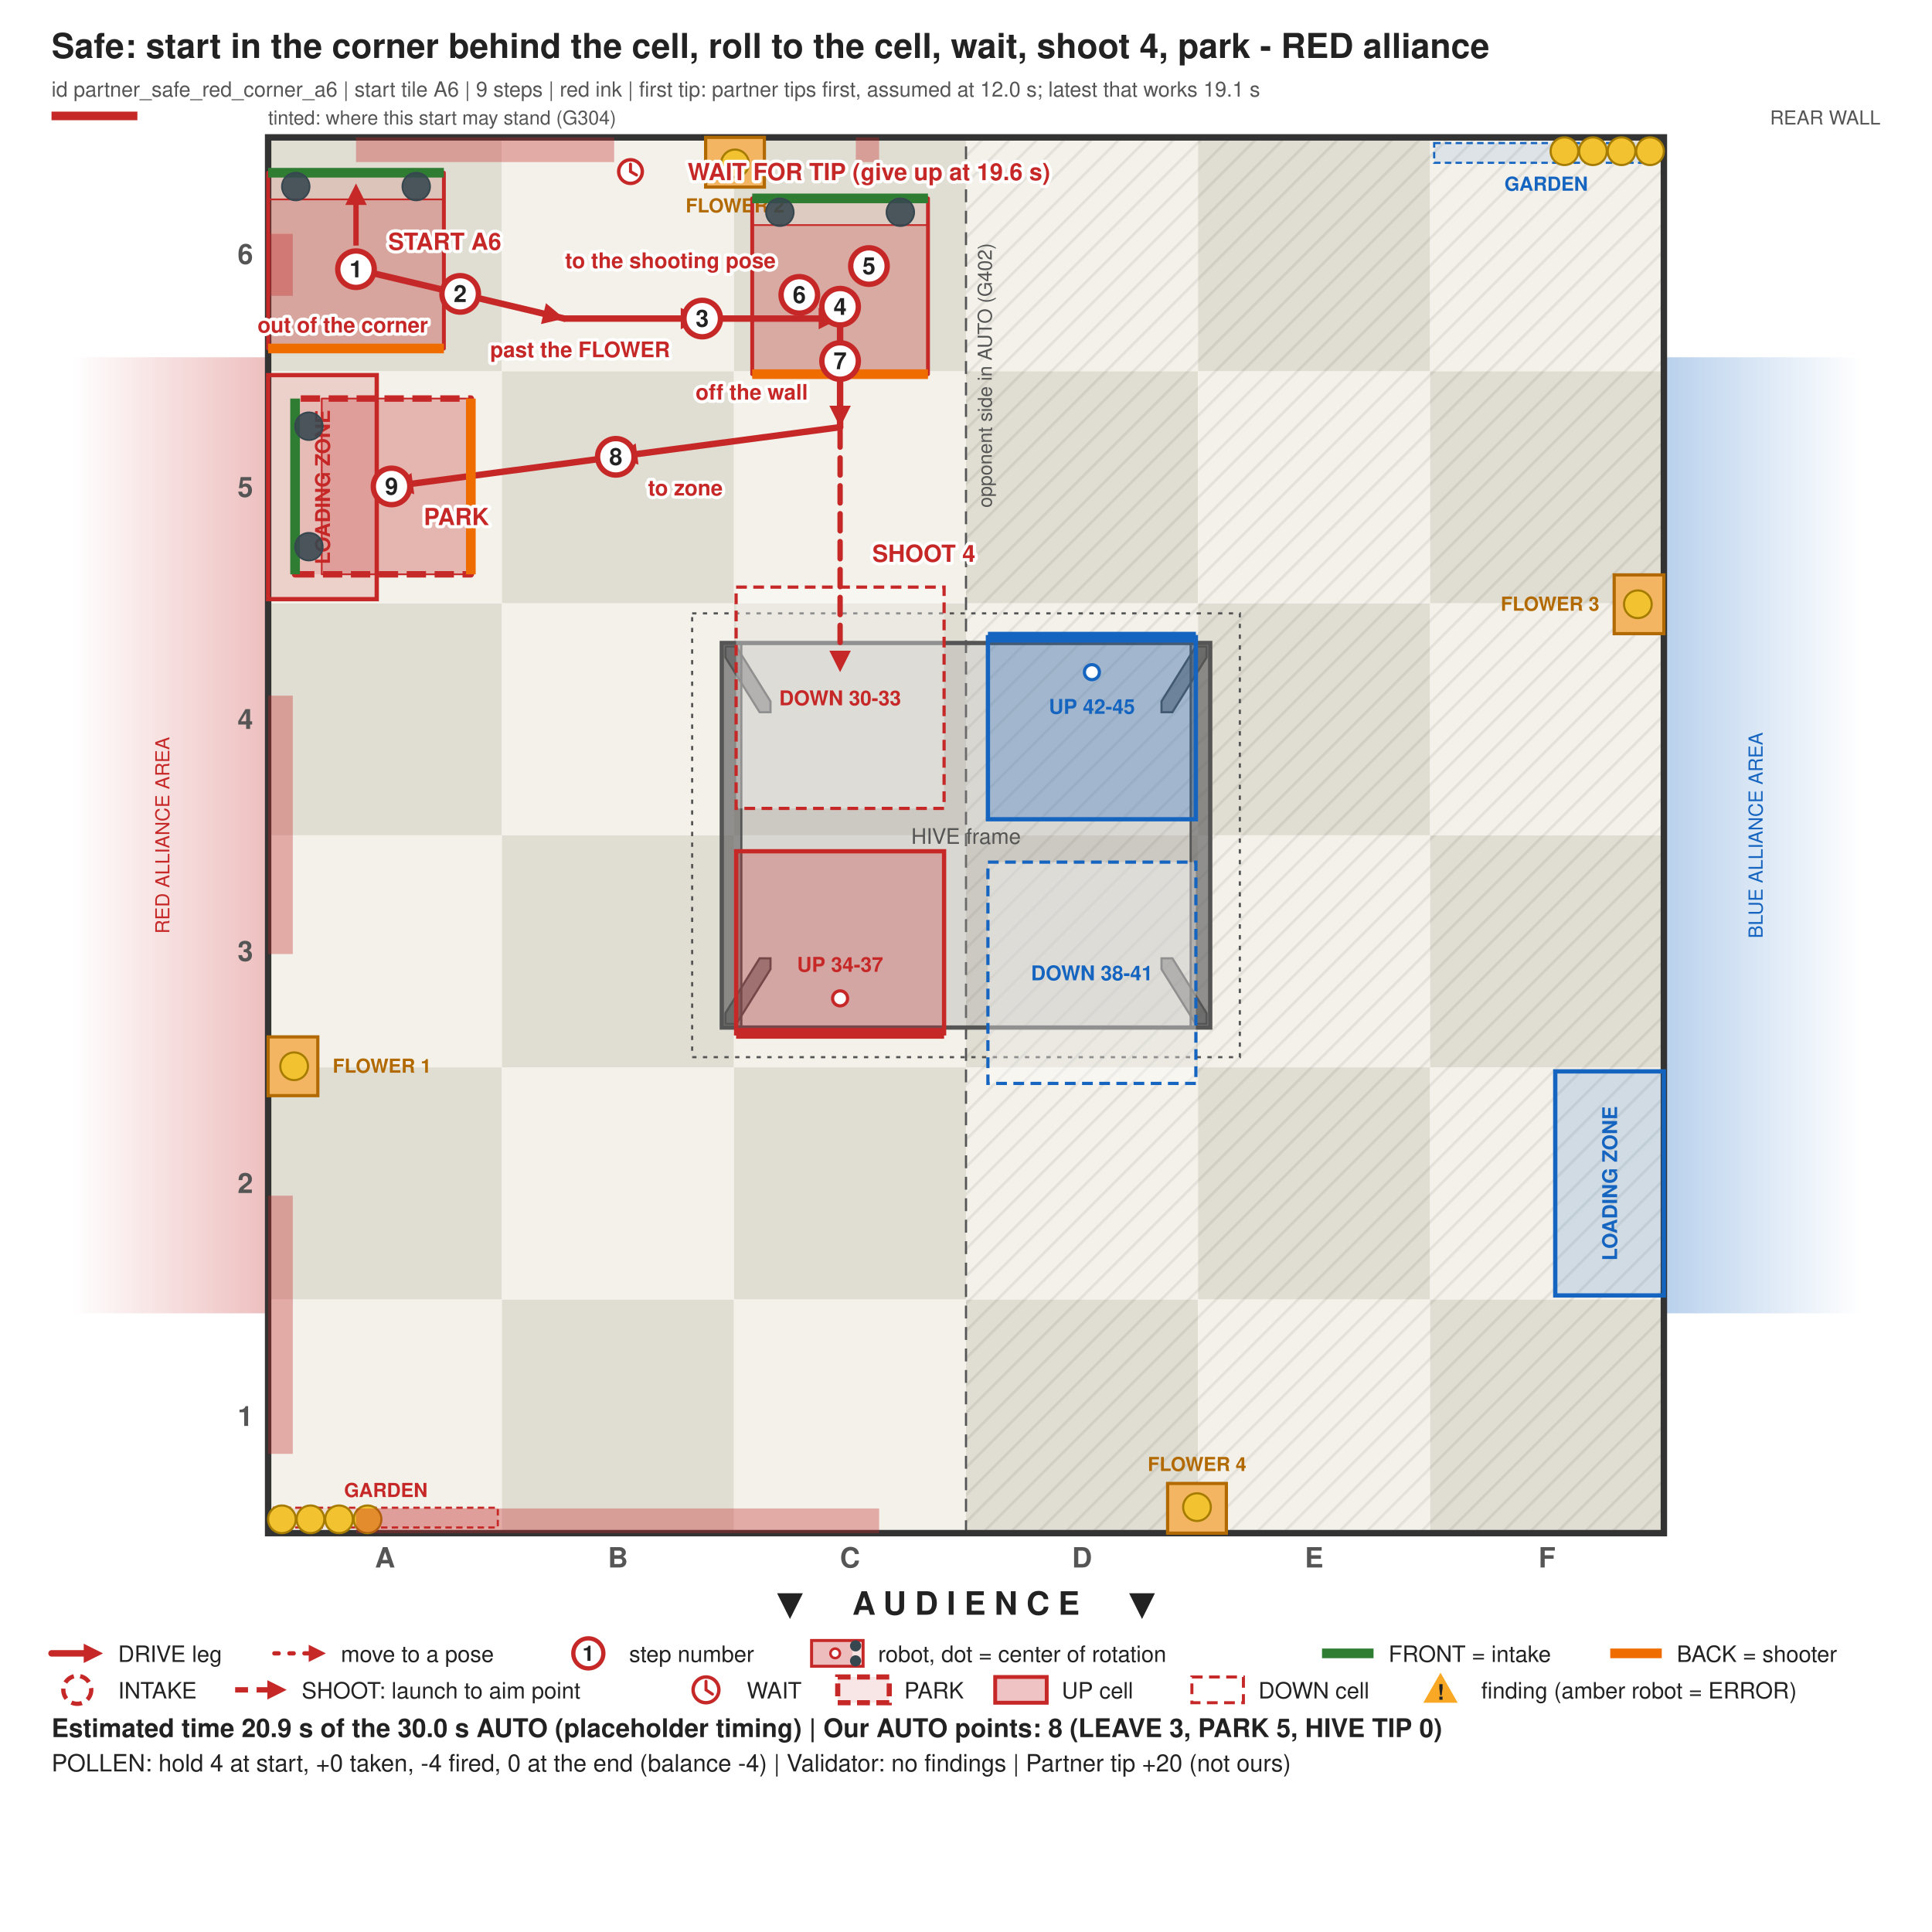
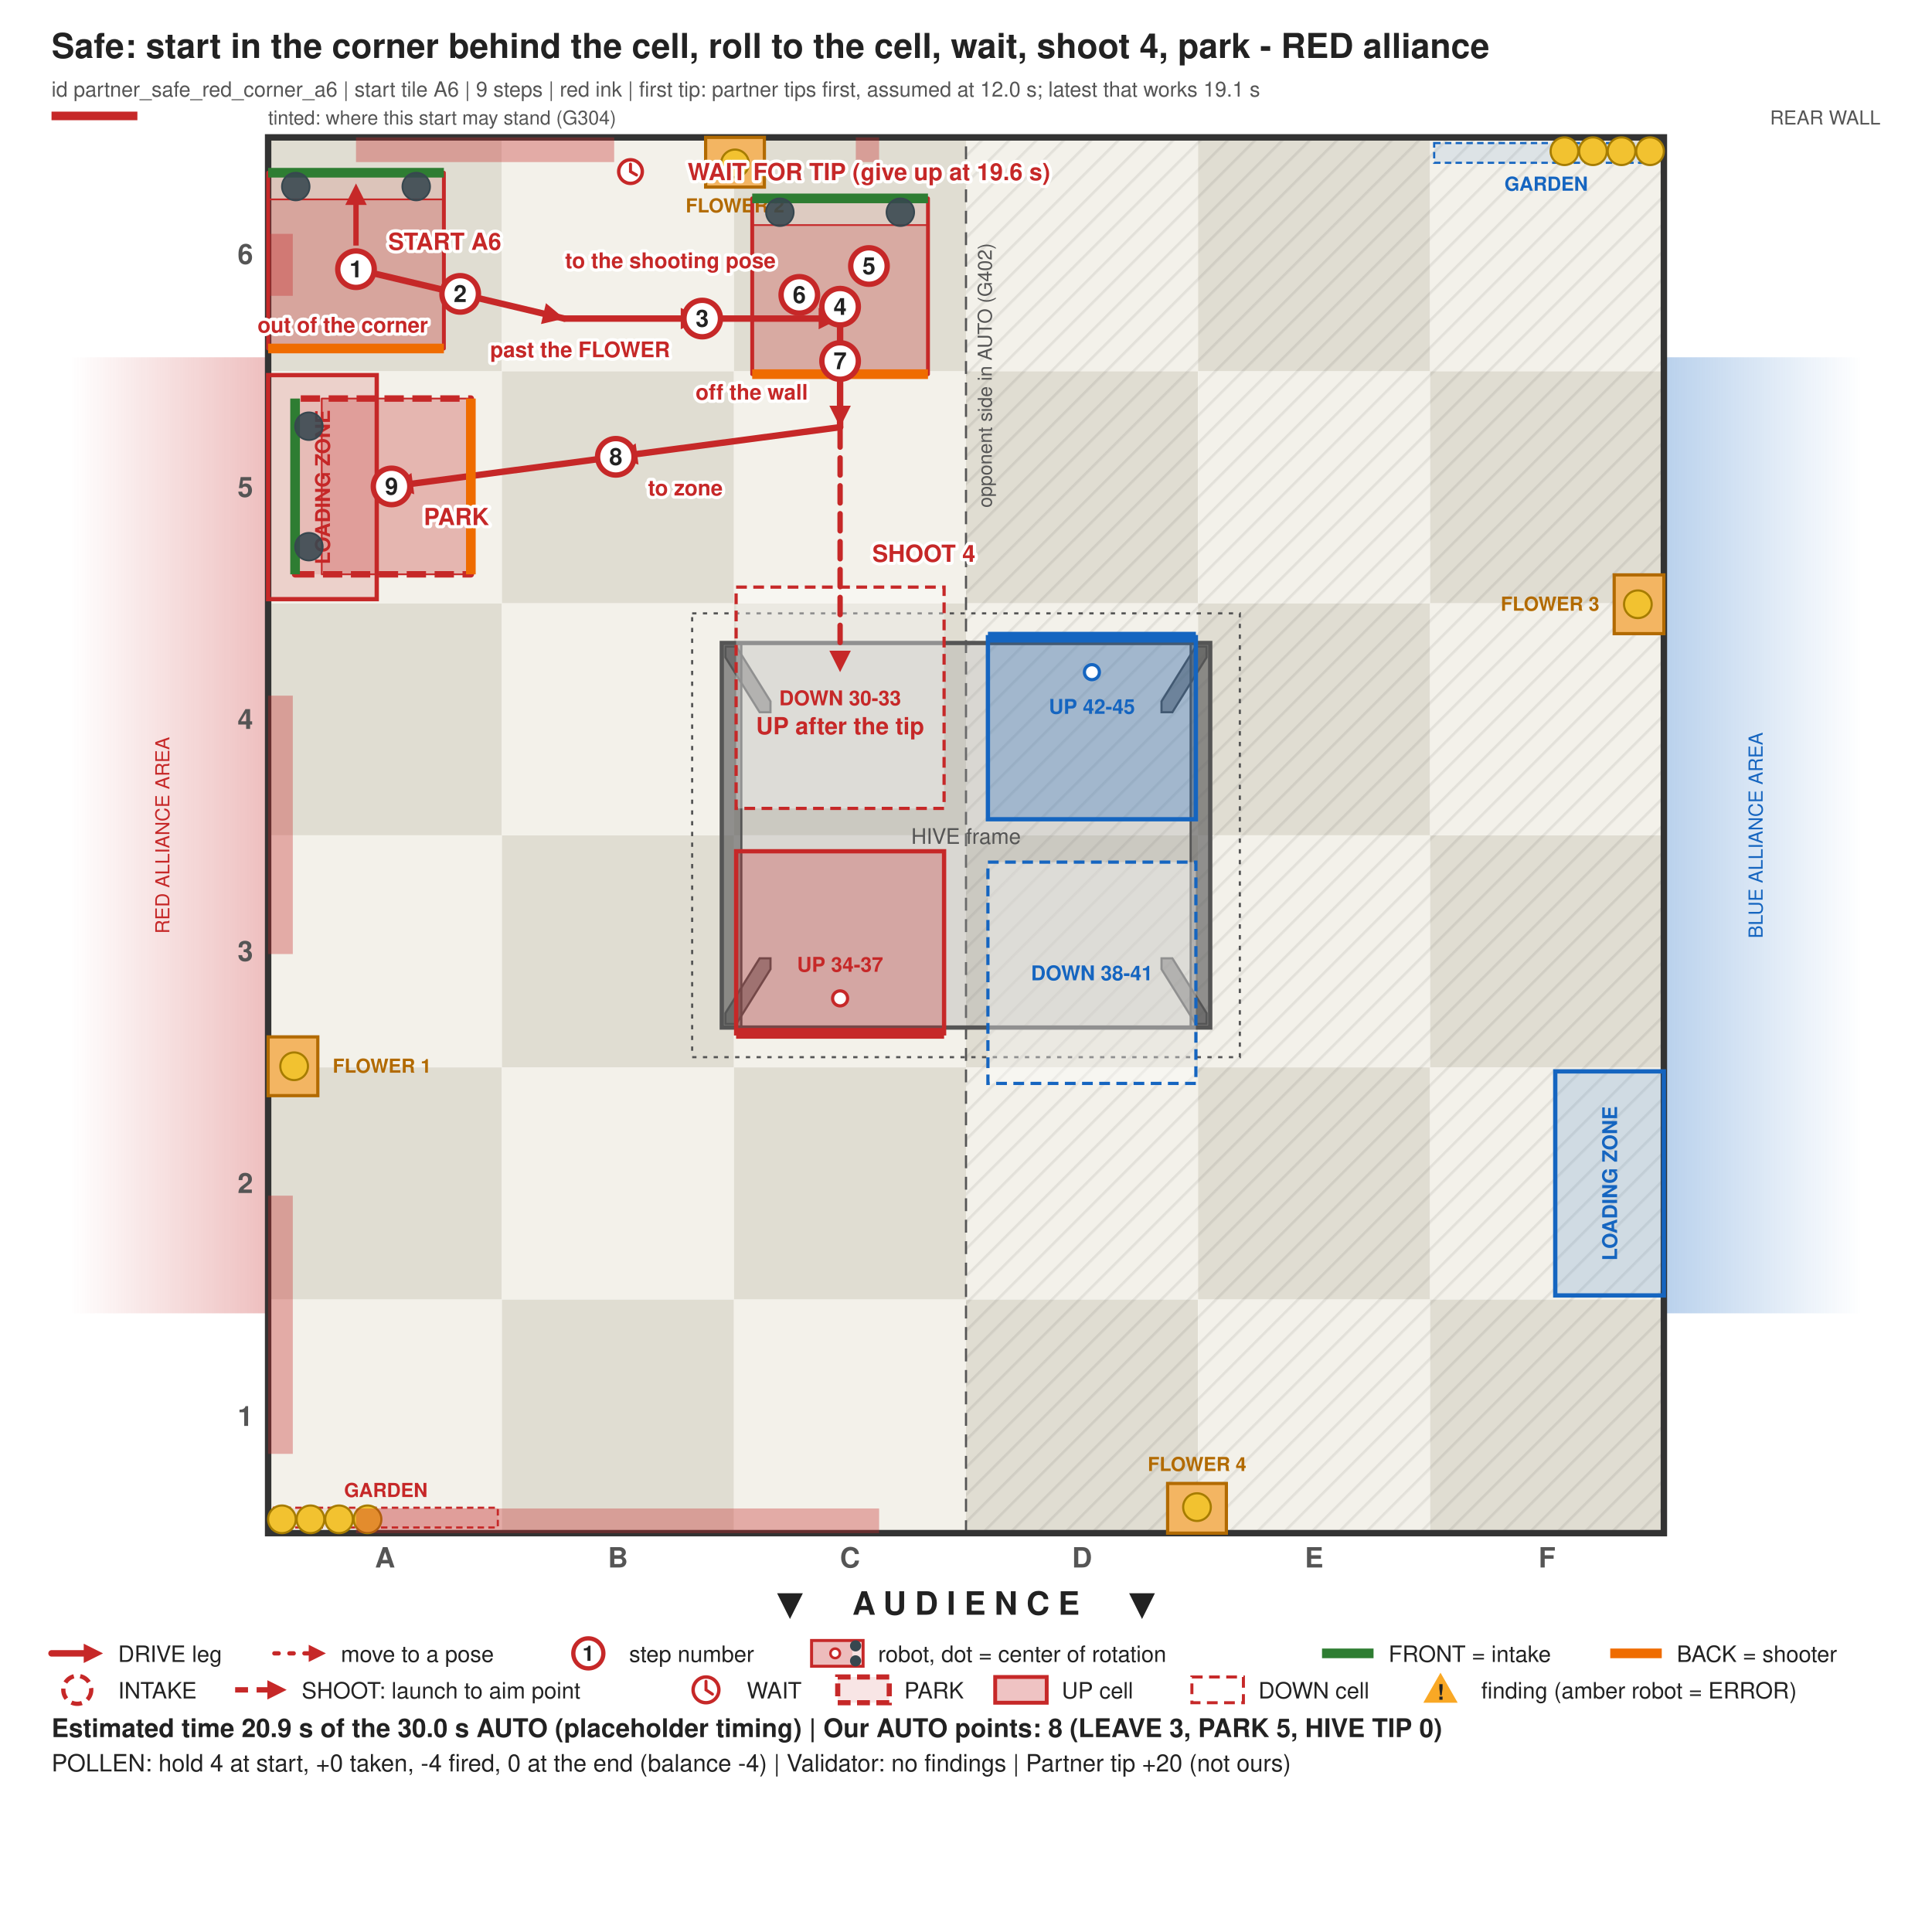
<svg xmlns="http://www.w3.org/2000/svg" viewBox="0 0 900 900" width="900" height="900" role="img" aria-labelledby="svg-title svg-desc" font-family="Helvetica, Arial, sans-serif">
  <defs>
    <linearGradient id="area-red" x1="1" y1="0" x2="0" y2="0">
      <stop offset="0" stop-color="#c62828" stop-opacity="0.30" />
      <stop offset="1" stop-color="#c62828" stop-opacity="0" />
    </linearGradient>
    <linearGradient id="area-blue" x1="0" y1="0" x2="1" y2="0">
      <stop offset="0" stop-color="#1565c0" stop-opacity="0.30" />
      <stop offset="1" stop-color="#1565c0" stop-opacity="0" />
    </linearGradient>
    <pattern id="opponent-hatch" width="9" height="9" patternUnits="userSpaceOnUse" patternTransform="rotate(45)">
      <line x1="0" y1="0" x2="0" y2="9" stroke="#000000" stroke-opacity="0.07" stroke-width="2.5" />
    </pattern>
  </defs>
  <rect id="background" x="0" y="0" width="900" height="900" fill="#ffffff" />
  <text id="title" x="24" y="27" font-size="16.02" font-weight="bold" fill="#222222">Safe: start in the corner behind the cell, roll to the cell, wait, shoot 4, park - RED alliance</text>
  <text id="subtitle" x="24" y="45" font-size="9.7" fill="#555555">id partner_safe_red_corner_a6  |  start tile A6  |  9 steps  |  red ink  |  first tip: partner tips first, assumed at 12.0 s; latest that works 19.1 s</text>
  <rect x="24" y="52" width="40" height="4" fill="#c62828" />
  <g id="field">
    <rect class="alliance-area" data-alliance="RED" x="32.9" y="166.43" width="92" height="445.37" fill="url(#area-red)" />
    <rect class="alliance-area" data-alliance="BLUE" x="775.1" y="166.43" width="92" height="445.37" fill="url(#area-blue)" />
    <text x="78.9" y="389.12" font-size="9" fill="#c62828" text-anchor="middle" transform="rotate(-90 78.9 389.12)">RED ALLIANCE AREA</text>
    <text x="821.1" y="389.12" font-size="9" fill="#1565c0" text-anchor="middle" transform="rotate(-90 821.1 389.12)">BLUE ALLIANCE AREA</text>
    <rect class="tile" data-tile="A1" x="124.9" y="605.3" width="108.9" height="108.9" fill="#f3f1ea" />
    <rect class="tile" data-tile="A2" x="124.9" y="497.2" width="108.9" height="108.1" fill="#e0ddd2" />
    <rect class="tile" data-tile="A3" x="124.9" y="389.1" width="108.9" height="108.1" fill="#f3f1ea" />
    <rect class="tile" data-tile="A4" x="124.9" y="281" width="108.9" height="108.1" fill="#e0ddd2" />
    <rect class="tile" data-tile="A5" x="124.9" y="172.9" width="108.9" height="108.1" fill="#f3f1ea" />
    <rect class="tile" data-tile="A6" x="124.9" y="64" width="108.9" height="108.9" fill="#e0ddd2" />
    <rect class="tile" data-tile="B1" x="233.8" y="605.3" width="108.1" height="108.9" fill="#e0ddd2" />
    <rect class="tile" data-tile="B2" x="233.8" y="497.2" width="108.1" height="108.1" fill="#f3f1ea" />
    <rect class="tile" data-tile="B3" x="233.8" y="389.1" width="108.1" height="108.1" fill="#e0ddd2" />
    <rect class="tile" data-tile="B4" x="233.8" y="281" width="108.1" height="108.1" fill="#f3f1ea" />
    <rect class="tile" data-tile="B5" x="233.8" y="172.9" width="108.1" height="108.1" fill="#e0ddd2" />
    <rect class="tile" data-tile="B6" x="233.8" y="64" width="108.1" height="108.9" fill="#f3f1ea" />
    <rect class="tile" data-tile="C1" x="341.9" y="605.3" width="108.1" height="108.9" fill="#f3f1ea" />
    <rect class="tile" data-tile="C2" x="341.9" y="497.2" width="108.1" height="108.1" fill="#e0ddd2" />
    <rect class="tile" data-tile="C3" x="341.9" y="389.1" width="108.1" height="108.1" fill="#f3f1ea" />
    <rect class="tile" data-tile="C4" x="341.9" y="281" width="108.1" height="108.1" fill="#e0ddd2" />
    <rect class="tile" data-tile="C5" x="341.9" y="172.9" width="108.1" height="108.1" fill="#f3f1ea" />
    <rect class="tile" data-tile="C6" x="341.9" y="64" width="108.1" height="108.9" fill="#e0ddd2" />
    <rect class="tile" data-tile="D1" x="450" y="605.3" width="108.1" height="108.9" fill="#e0ddd2" />
    <rect class="tile" data-tile="D2" x="450" y="497.2" width="108.1" height="108.1" fill="#f3f1ea" />
    <rect class="tile" data-tile="D3" x="450" y="389.1" width="108.1" height="108.1" fill="#e0ddd2" />
    <rect class="tile" data-tile="D4" x="450" y="281" width="108.1" height="108.1" fill="#f3f1ea" />
    <rect class="tile" data-tile="D5" x="450" y="172.9" width="108.1" height="108.1" fill="#e0ddd2" />
    <rect class="tile" data-tile="D6" x="450" y="64" width="108.1" height="108.9" fill="#f3f1ea" />
    <rect class="tile" data-tile="E1" x="558.1" y="605.3" width="108.1" height="108.9" fill="#f3f1ea" />
    <rect class="tile" data-tile="E2" x="558.1" y="497.2" width="108.1" height="108.1" fill="#e0ddd2" />
    <rect class="tile" data-tile="E3" x="558.1" y="389.1" width="108.1" height="108.1" fill="#f3f1ea" />
    <rect class="tile" data-tile="E4" x="558.1" y="281" width="108.1" height="108.1" fill="#e0ddd2" />
    <rect class="tile" data-tile="E5" x="558.1" y="172.9" width="108.1" height="108.1" fill="#f3f1ea" />
    <rect class="tile" data-tile="E6" x="558.1" y="64" width="108.1" height="108.9" fill="#e0ddd2" />
    <rect class="tile" data-tile="F1" x="666.2" y="605.3" width="108.9" height="108.9" fill="#e0ddd2" />
    <rect class="tile" data-tile="F2" x="666.2" y="497.2" width="108.9" height="108.1" fill="#f3f1ea" />
    <rect class="tile" data-tile="F3" x="666.2" y="389.1" width="108.9" height="108.1" fill="#e0ddd2" />
    <rect class="tile" data-tile="F4" x="666.2" y="281" width="108.9" height="108.1" fill="#f3f1ea" />
    <rect class="tile" data-tile="F5" x="666.2" y="172.9" width="108.9" height="108.1" fill="#e0ddd2" />
    <rect class="tile" data-tile="F6" x="666.2" y="64" width="108.9" height="108.9" fill="#f3f1ea" />
    <rect id="opponent-side" x="450" y="64" width="325.1" height="650.2" fill="url(#opponent-hatch)" />
    <line id="side-line" x1="450" y1="714.2" x2="450" y2="64" stroke="#555555" stroke-width="1" stroke-dasharray="6 4" />
    <text id="opponent-label" x="462" y="174.86" font-size="9" fill="#555555" text-anchor="middle" transform="rotate(-90 462 174.86)">opponent side in AUTO (G402)</text>
    <text class="tile-label" x="179.35" y="730.2" font-size="13" font-weight="bold" text-anchor="middle" fill="#555555">A</text>
    <text class="tile-label" x="287.85" y="730.2" font-size="13" font-weight="bold" text-anchor="middle" fill="#555555">B</text>
    <text class="tile-label" x="395.95" y="730.2" font-size="13" font-weight="bold" text-anchor="middle" fill="#555555">C</text>
    <text class="tile-label" x="504.05" y="730.2" font-size="13" font-weight="bold" text-anchor="middle" fill="#555555">D</text>
    <text class="tile-label" x="612.15" y="730.2" font-size="13" font-weight="bold" text-anchor="middle" fill="#555555">E</text>
    <text class="tile-label" x="720.65" y="730.2" font-size="13" font-weight="bold" text-anchor="middle" fill="#555555">F</text>
    <text class="tile-label" x="117.9" y="664.25" font-size="13" font-weight="bold" text-anchor="end" fill="#555555">1</text>
    <text class="tile-label" x="117.9" y="555.75" font-size="13" font-weight="bold" text-anchor="end" fill="#555555">2</text>
    <text class="tile-label" x="117.9" y="447.65" font-size="13" font-weight="bold" text-anchor="end" fill="#555555">3</text>
    <text class="tile-label" x="117.9" y="339.55" font-size="13" font-weight="bold" text-anchor="end" fill="#555555">4</text>
    <text class="tile-label" x="117.9" y="231.45" font-size="13" font-weight="bold" text-anchor="end" fill="#555555">5</text>
    <text class="tile-label" x="117.9" y="122.95" font-size="13" font-weight="bold" text-anchor="end" fill="#555555">6</text>
    <rect id="field-border" x="124.9" y="64" width="650.2" height="650.2" fill="none" stroke="#333333" stroke-width="3" />
  </g>
  <g id="structures">
    <rect id="hive-frame" x="336.23" y="299.53" width="227.54" height="179.14" fill="#9a9a9a" fill-opacity="0.30" stroke="#555555" stroke-width="2" />
    <rect id="hive-keepout" x="322.43" y="285.73" width="255.14" height="206.74" fill="none" stroke="#555555" stroke-width="1" stroke-dasharray="2 3" />
    <g id="hive-solid">
      <polygon class="hive-foot" points="336.23,478.67 345.35,478.67 345.35,299.53 336.23,299.53" fill="#555555" fill-opacity="0.55" stroke="#555555" stroke-width="1" />
      <polygon class="hive-foot" points="554.65,478.67 563.77,478.67 563.77,299.53 554.65,299.53" fill="#555555" fill-opacity="0.55" stroke="#555555" stroke-width="1" />
      <polygon class="hive-foot" points="337.94,477.01 343,477.01 358.92,451.48 358.92,446.42 353.86,446.42 337.94,471.95" fill="#555555" fill-opacity="0.55" stroke="#555555" stroke-width="1" />
      <polygon class="hive-foot" points="337.94,306.25 353.86,331.78 358.92,331.78 358.92,326.72 343,301.19 337.94,301.19" fill="#555555" fill-opacity="0.55" stroke="#555555" stroke-width="1" />
      <polygon class="hive-foot" points="541.08,451.48 557,477.01 562.06,477.01 562.06,471.95 546.14,446.42 541.08,446.42" fill="#555555" fill-opacity="0.55" stroke="#555555" stroke-width="1" />
      <polygon class="hive-foot" points="541.08,331.78 546.14,331.78 562.06,306.25 562.06,301.19 557,301.19 541.08,326.72" fill="#555555" fill-opacity="0.55" stroke="#555555" stroke-width="1" />
    </g>
    <text x="450" y="393.1" font-size="10" fill="#555555" text-anchor="middle">HIVE frame</text>
    <g class="hive" data-alliance="RED">
      <g class="cell cell-down" data-alliance="RED" data-side="REAR">
        <rect x="342.91" y="273.5" width="96.88" height="103.09" fill="#ffffff" fill-opacity="0.35" stroke="#c62828" stroke-width="1.5" stroke-dasharray="5 3" />
        <text x="391.35" y="328.55" font-size="9.5" font-weight="bold" fill="#c62828" text-anchor="middle">DOWN 30-33</text>
+         <text class="cell-cue" x="391.35" y="342.05" font-size="11" font-weight="bold" fill="#c62828" text-anchor="middle">UP after the tip</text>
      </g>
      <g class="cell cell-up" data-alliance="RED" data-side="AUDIENCE">
        <rect x="342.91" y="396.55" width="96.88" height="84.82" fill="#c62828" fill-opacity="0.28" stroke="#c62828" stroke-width="2" />
        <line class="cell-opening" x1="342.91" y1="481.38" x2="439.79" y2="481.38" stroke="#c62828" stroke-width="5" />
        <circle class="aim-point" cx="391.35" cy="465.08" r="3.5" fill="#ffffff" stroke="#c62828" stroke-width="1.5" />
        <text x="391.35" y="452.68" font-size="9.5" font-weight="bold" fill="#c62828" text-anchor="middle">UP 34-37</text>
      </g>
    </g>
    <g class="hive" data-alliance="BLUE">
      <g class="cell cell-down" data-alliance="BLUE" data-side="AUDIENCE">
        <rect x="460.21" y="401.61" width="96.88" height="103.09" fill="#ffffff" fill-opacity="0.35" stroke="#1565c0" stroke-width="1.5" stroke-dasharray="5 3" />
        <text x="508.65" y="456.66" font-size="9.5" font-weight="bold" fill="#1565c0" text-anchor="middle">DOWN 38-41</text>
      </g>
      <g class="cell cell-up" data-alliance="BLUE" data-side="REAR">
        <rect x="460.21" y="296.82" width="96.88" height="84.82" fill="#1565c0" fill-opacity="0.28" stroke="#1565c0" stroke-width="2" />
        <line class="cell-opening" x1="460.21" y1="296.82" x2="557.09" y2="296.82" stroke="#1565c0" stroke-width="5" />
        <circle class="aim-point" cx="508.65" cy="313.12" r="3.5" fill="#ffffff" stroke="#1565c0" stroke-width="1.5" />
        <text x="508.65" y="332.52" font-size="9.5" font-weight="bold" fill="#1565c0" text-anchor="middle">UP 42-45</text>
      </g>
    </g>
    <g class="flower" data-flower="1">
      <rect x="124.9" y="483.02" width="23.15" height="27.37" fill="#f3b562" stroke="#b26a00" stroke-width="1.5" />
      <circle cx="137.02" cy="496.71" r="6.44" fill="#f2c230" stroke="#a67c00" stroke-width="1" />
      <text x="154.95" y="499.71" font-size="9" fill="#b26a00" font-weight="bold" text-anchor="start">FLOWER 1</text>
    </g>
    <g class="flower" data-flower="2">
      <rect x="328.71" y="64" width="27.37" height="23.15" fill="#f3b562" stroke="#b26a00" stroke-width="1.5" />
      <circle cx="342.39" cy="76.12" r="6.44" fill="#f2c230" stroke="#a67c00" stroke-width="1" />
      <text x="342.39" y="98.95" font-size="9" fill="#b26a00" font-weight="bold" text-anchor="middle">FLOWER 2</text>
    </g>
    <g class="flower" data-flower="3">
      <rect x="751.95" y="267.81" width="23.15" height="27.37" fill="#f3b562" stroke="#b26a00" stroke-width="1.5" />
      <circle cx="762.98" cy="281.49" r="6.44" fill="#f2c230" stroke="#a67c00" stroke-width="1" />
      <text x="745.05" y="284.49" font-size="9" fill="#b26a00" font-weight="bold" text-anchor="end">FLOWER 3</text>
    </g>
    <g class="flower" data-flower="4">
      <rect x="543.92" y="691.05" width="27.37" height="23.15" fill="#f3b562" stroke="#b26a00" stroke-width="1.5" />
      <circle cx="557.61" cy="702.08" r="6.44" fill="#f2c230" stroke="#a67c00" stroke-width="1" />
      <text x="557.61" y="685.25" font-size="9" fill="#b26a00" font-weight="bold" text-anchor="middle">FLOWER 4</text>
    </g>
    <g class="garden" data-alliance="RED">
      <rect x="127.54" y="702.36" width="104.37" height="9.2" fill="#c62828" fill-opacity="0.10" stroke="#c62828" stroke-width="1" stroke-dasharray="3 2" />
      <circle class="pollen" cx="131.34" cy="707.76" r="6.44" fill="#f2c230" stroke="#a67c00" stroke-width="1" />
      <circle class="pollen" cx="144.63" cy="707.76" r="6.44" fill="#f2c230" stroke="#a67c00" stroke-width="1" />
      <circle class="pollen" cx="157.93" cy="707.76" r="6.44" fill="#f2c230" stroke="#a67c00" stroke-width="1" />
      <circle class="pollen" cx="171.22" cy="707.76" r="6.44" fill="#f2c230" stroke="#a67c00" stroke-width="1" />
      <text x="179.73" y="697.36" font-size="9" fill="#c62828" text-anchor="middle" font-weight="bold">GARDEN</text>
    </g>
    <g class="loading-zone" data-alliance="RED">
      <rect x="124.9" y="174.74" width="50.6" height="104.37" fill="#c62828" fill-opacity="0.16" stroke="#c62828" stroke-width="2" />
      <text x="150.2" y="230.43" font-size="9.5" font-weight="bold" fill="#c62828" text-anchor="middle" transform="rotate(-90 150.2 226.93)">LOADING ZONE</text>
    </g>
    <g class="garden" data-alliance="BLUE">
      <rect x="668.09" y="66.64" width="104.37" height="9.2" fill="#1565c0" fill-opacity="0.10" stroke="#1565c0" stroke-width="1" stroke-dasharray="3 2" />
      <circle class="pollen" cx="768.66" cy="70.44" r="6.44" fill="#f2c230" stroke="#a67c00" stroke-width="1" />
      <circle class="pollen" cx="755.37" cy="70.44" r="6.44" fill="#f2c230" stroke="#a67c00" stroke-width="1" />
      <circle class="pollen" cx="742.07" cy="70.44" r="6.44" fill="#f2c230" stroke="#a67c00" stroke-width="1" />
      <circle class="pollen" cx="728.78" cy="70.44" r="6.44" fill="#f2c230" stroke="#a67c00" stroke-width="1" />
      <text x="720.27" y="88.84" font-size="9" fill="#1565c0" text-anchor="middle" font-weight="bold">GARDEN</text>
    </g>
    <g class="loading-zone" data-alliance="BLUE">
      <rect x="724.5" y="499.09" width="50.6" height="104.37" fill="#1565c0" fill-opacity="0.16" stroke="#1565c0" stroke-width="2" />
      <text x="749.8" y="554.77" font-size="9.5" font-weight="bold" fill="#1565c0" text-anchor="middle" transform="rotate(-90 749.8 551.27)">LOADING ZONE</text>
    </g>
    <text id="audience-label" x="450" y="752.2" font-size="15" font-weight="bold" letter-spacing="4" text-anchor="middle" fill="#222222">AUDIENCE</text>
    <polygon class="compass-arrow" points="362,742.2 374,742.2 368,754.2" fill="#222222" />
    <polygon class="compass-arrow" points="526,742.2 538,742.2 532,754.2" fill="#222222" />
    <text x="876" y="58" font-size="9" fill="#555555" text-anchor="end">REAR WALL</text>
  </g>
  <g id="start-bands" data-heading="90">
    <rect class="start-band" data-wall="RED" data-from="8.03" data-to="34.18" x="124.9" y="556.99" width="11.5" height="120.27" fill="#c62828" fill-opacity="0.35" />
    <rect class="start-band" data-wall="RED" data-from="58.65" data-to="84.81" x="124.9" y="324.06" width="11.5" height="120.37" fill="#c62828" fill-opacity="0.35" />
    <rect class="start-band" data-wall="RED" data-from="125.3" data-to="131.58" x="124.9" y="108.94" width="11.5" height="28.86" fill="#c62828" fill-opacity="0.35" />
    <rect class="start-band" data-wall="AUDIENCE" data-from="8.9" data-to="61.87" x="165.84" y="702.7" width="243.68" height="11.5" fill="#c62828" fill-opacity="0.35" />
    <rect class="start-band" data-wall="REAR" data-from="8.9" data-to="35.05" x="165.84" y="64" width="120.27" height="11.5" fill="#c62828" fill-opacity="0.35" />
    <rect class="start-band" data-wall="REAR" data-from="59.52" data-to="61.87" x="398.67" y="64" width="10.85" height="11.5" fill="#c62828" fill-opacity="0.35" />
    <text class="start-band-label" x="124.9" y="58" font-size="9" fill="#555555">tinted: where this start may stand (G304)</text>
  </g>
  <g id="route" data-ink="#c62828" data-alliance="RED" data-route="partner_safe_red_corner_a6">
    <g class="drive-leg" data-step="2" data-mode="CONSTANT">
      <path class="leg" d="M 165.84 125.4 L 262.9 148.4" fill="none" stroke="#c62828" stroke-width="3" stroke-linecap="round" stroke-linejoin="round" />
      <polygon class="arrowhead" points="262.9,148.4 252.02,150.96 254.32,141.23" fill="#c62828" />
    </g>
    <g class="drive-leg" data-step="3" data-mode="CONSTANT">
      <path class="leg" d="M 262.9 148.4 L 391.35 148.4" fill="none" stroke="#c62828" stroke-width="3" stroke-linecap="round" stroke-linejoin="round" />
      <polygon class="arrowhead" points="327.12,148.4 317.12,153.4 317.12,143.4" fill="#c62828" />
      <polygon class="arrowhead" points="391.35,148.4 381.35,153.4 381.35,143.4" fill="#c62828" />
    </g>
    <g class="drive-leg" data-step="4" data-mode="CONSTANT">
      <path class="leg" d="M 391.35 148.4 L 391.35 137.36" fill="none" stroke="#c62828" stroke-width="3" stroke-linecap="round" stroke-linejoin="round" />
      <polygon class="arrowhead" points="391.35,137.36 396.35,147.36 386.35,147.36" fill="#c62828" />
    </g>
    <g class="drive-leg" data-step="7" data-mode="CONSTANT">
      <path class="leg" d="M 391.35 137.36 L 391.35 199" fill="none" stroke="#c62828" stroke-width="3" stroke-linecap="round" stroke-linejoin="round" />
      <polygon class="arrowhead" points="391.35,199 386.35,189 396.35,189" fill="#c62828" />
    </g>
    <g class="drive-leg" data-step="8" data-mode="LINEAR">
      <path class="leg" d="M 391.35 199 L 182.4 226.6" fill="none" stroke="#c62828" stroke-width="3" stroke-linecap="round" stroke-linejoin="round" />
      <polygon class="arrowhead" points="286.87,212.8 296.13,206.53 297.44,216.45" fill="#c62828" />
      <polygon class="arrowhead" points="182.4,226.6 191.66,220.33 192.97,230.25" fill="#c62828" />
    </g>
    <g id="start-footprint" class="footprint start" data-step="1">
      <polygon class="outline" points="124.9,80.46 124.9,162.34 206.78,162.34 206.78,80.46" fill="#c62828" fill-opacity="0.14" stroke="#c62828" stroke-width="1.8" stroke-linejoin="round" />
      <polygon class="chassis" points="124.9,92.88 124.9,162.34 206.78,162.34 206.78,92.88" fill="#c62828" fill-opacity="0.2" stroke="#c62828" stroke-width="0.8" stroke-linejoin="round" />
      <line class="front-edge" x1="124.9" y1="80.46" x2="206.78" y2="80.46" stroke="#2e7d32" stroke-width="4.5" />
      <line class="back-edge" x1="124.9" y1="162.34" x2="206.78" y2="162.34" stroke="#ef6c00" stroke-width="4.5" />
      <circle class="wheel" data-wheel="LEFT" cx="137.78" cy="86.9" r="6.44" fill="#37474f" fill-opacity="0.88" stroke="#37474f" stroke-width="0.8" />
      <circle class="wheel" data-wheel="RIGHT" cx="193.9" cy="86.9" r="6.44" fill="#37474f" fill-opacity="0.88" stroke="#37474f" stroke-width="0.8" />
      <g class="pose-point" data-x="8.9" data-y="128">
        <circle cx="165.84" cy="125.4" r="3.4" fill="#ffffff" fill-opacity="0.92" stroke="#c62828" stroke-width="1.6" />
        <line x1="162.44" y1="125.4" x2="169.24" y2="125.4" stroke="#c62828" stroke-width="1" />
        <line x1="165.84" y1="122" x2="165.84" y2="128.8" stroke="#c62828" stroke-width="1" />
      </g>
      <line class="heading-arrow" x1="165.84" y1="114.4" x2="165.84" y2="93.46" stroke="#c62828" stroke-width="2.5" />
      <polygon class="arrowhead" points="165.84,85.46 170.84,95.46 160.84,95.46" fill="#c62828" />
    </g>
    <g class="shoot-pose" data-step="6" data-nominal="false">
      <polygon class="outline" points="350.41,92.42 350.41,174.3 432.29,174.3 432.29,92.42" fill="#c62828" fill-opacity="0.1" stroke="#c62828" stroke-width="1.8" stroke-linejoin="round" />
      <polygon class="chassis" points="350.41,104.84 350.41,174.3 432.29,174.3 432.29,104.84" fill="#c62828" fill-opacity="0.2" stroke="#c62828" stroke-width="0.8" stroke-linejoin="round" />
      <line class="front-edge" x1="350.41" y1="92.42" x2="432.29" y2="92.42" stroke="#2e7d32" stroke-width="4.5" />
      <line class="back-edge" x1="350.41" y1="174.3" x2="432.29" y2="174.3" stroke="#ef6c00" stroke-width="4.5" />
      <circle class="wheel" data-wheel="LEFT" cx="363.29" cy="98.86" r="6.44" fill="#37474f" fill-opacity="0.88" stroke="#37474f" stroke-width="0.8" />
      <circle class="wheel" data-wheel="RIGHT" cx="419.41" cy="98.86" r="6.44" fill="#37474f" fill-opacity="0.88" stroke="#37474f" stroke-width="0.8" />
      <g class="pose-point" data-x="57.92" data-y="125.4">
        <circle cx="391.35" cy="137.36" r="3.4" fill="#ffffff" fill-opacity="0.92" stroke="#c62828" stroke-width="1.6" />
        <line x1="387.95" y1="137.36" x2="394.75" y2="137.36" stroke="#c62828" stroke-width="1" />
        <line x1="391.35" y1="133.96" x2="391.35" y2="140.76" stroke="#c62828" stroke-width="1" />
      </g>
      <line class="shot" x1="391.35" y1="174.3" x2="391.35" y2="304.12" stroke="#c62828" stroke-width="2.5" stroke-dasharray="8 5" stroke-linecap="round" />
      <polygon class="arrowhead" points="391.35,313.12 386.35,303.12 396.35,303.12" fill="#c62828" />
    </g>
    <g class="park-outline" data-step="9">
      <polygon class="outline" points="137.46,267.54 219.34,267.54 219.34,185.66 137.46,185.66" fill="#c62828" fill-opacity="0.12" stroke="#c62828" stroke-width="3" stroke-dasharray="9 4" stroke-linejoin="round" />
      <polygon class="chassis" points="149.88,267.54 219.34,267.54 219.34,185.66 149.88,185.66" fill="#c62828" fill-opacity="0.2" stroke="#c62828" stroke-width="0.8" stroke-linejoin="round" />
      <line class="front-edge" x1="137.46" y1="267.54" x2="137.46" y2="185.66" stroke="#2e7d32" stroke-width="4.5" />
      <line class="back-edge" x1="219.34" y1="267.54" x2="219.34" y2="185.66" stroke="#ef6c00" stroke-width="4.5" />
      <circle class="wheel" data-wheel="LEFT" cx="143.9" cy="254.66" r="6.44" fill="#37474f" fill-opacity="0.88" stroke="#37474f" stroke-width="0.8" />
      <circle class="wheel" data-wheel="RIGHT" cx="143.9" cy="198.54" r="6.44" fill="#37474f" fill-opacity="0.88" stroke="#37474f" stroke-width="0.8" />
      <g class="pose-point" data-x="12.5" data-y="106">
        <circle cx="182.4" cy="226.6" r="3.4" fill="#ffffff" fill-opacity="0.92" stroke="#c62828" stroke-width="1.6" />
        <line x1="179" y1="226.6" x2="185.8" y2="226.6" stroke="#c62828" stroke-width="1" />
        <line x1="182.4" y1="223.2" x2="182.4" y2="230" stroke="#c62828" stroke-width="1" />
      </g>
    </g>
    <g id="badges">
      <g class="badge" data-step="1" data-kind="START">
        <circle cx="165.84" cy="125.4" r="8.5" fill="#ffffff" stroke="#c62828" stroke-width="2.5" />
        <text x="165.84" y="129.2" font-size="11" font-weight="bold" text-anchor="middle" fill="#222222">1</text>
      </g>
      <g class="badge" data-step="2" data-kind="DRIVE">
        <circle cx="214.37" cy="136.9" r="8.5" fill="#ffffff" stroke="#c62828" stroke-width="2.5" />
        <text x="214.37" y="140.7" font-size="11" font-weight="bold" text-anchor="middle" fill="#222222">2</text>
      </g>
      <g class="badge" data-step="3" data-kind="DRIVE">
        <circle cx="327.12" cy="148.4" r="8.5" fill="#ffffff" stroke="#c62828" stroke-width="2.5" />
        <text x="327.12" y="152.2" font-size="11" font-weight="bold" text-anchor="middle" fill="#222222">3</text>
      </g>
      <g class="badge" data-step="4" data-kind="DRIVE">
        <circle cx="391.35" cy="142.88" r="8.5" fill="#ffffff" stroke="#c62828" stroke-width="2.5" />
        <text x="391.35" y="146.68" font-size="11" font-weight="bold" text-anchor="middle" fill="#222222">4</text>
      </g>
      <g class="badge" data-step="5" data-kind="WAIT_FOR_TIP">
        <circle cx="404.79" cy="123.93" r="8.5" fill="#ffffff" stroke="#c62828" stroke-width="2.5" />
        <text x="404.79" y="127.73" font-size="11" font-weight="bold" text-anchor="middle" fill="#222222">5</text>
      </g>
      <g class="badge" data-step="6" data-kind="SHOOT">
        <circle cx="372.35" cy="137.36" r="8.5" fill="#ffffff" stroke="#c62828" stroke-width="2.5" />
        <text x="372.35" y="141.16" font-size="11" font-weight="bold" text-anchor="middle" fill="#222222">6</text>
      </g>
      <g class="badge" data-step="7" data-kind="DRIVE">
        <circle cx="391.35" cy="168.18" r="8.5" fill="#ffffff" stroke="#c62828" stroke-width="2.5" />
        <text x="391.35" y="171.98" font-size="11" font-weight="bold" text-anchor="middle" fill="#222222">7</text>
      </g>
      <g class="badge" data-step="8" data-kind="DRIVE">
        <circle cx="286.87" cy="212.8" r="8.5" fill="#ffffff" stroke="#c62828" stroke-width="2.5" />
        <text x="286.87" y="216.6" font-size="11" font-weight="bold" text-anchor="middle" fill="#222222">8</text>
      </g>
      <g class="badge" data-step="9" data-kind="PARK">
        <circle cx="182.4" cy="226.6" r="8.5" fill="#ffffff" stroke="#c62828" stroke-width="2.5" />
        <text x="182.4" y="230.4" font-size="11" font-weight="bold" text-anchor="middle" fill="#222222">9</text>
      </g>
    </g>
    <g id="step-labels">
      <text class="step-label" x="180.84" y="116.4" font-size="11" font-weight="bold" fill="#c62828" text-anchor="start" stroke="#ffffff" stroke-width="3" stroke-linejoin="round" paint-order="stroke">START A6</text>
      <text class="step-label" x="199.37" y="154.9" font-size="10" font-weight="bold" fill="#c62828" text-anchor="end" stroke="#ffffff" stroke-width="3" stroke-linejoin="round" paint-order="stroke">out of the corner</text>
      <text class="step-label" x="312.12" y="166.4" font-size="10" font-weight="bold" fill="#c62828" text-anchor="end" stroke="#ffffff" stroke-width="3" stroke-linejoin="round" paint-order="stroke">past the FLOWER</text>
      <text class="step-label" x="361.35" y="124.88" font-size="10" font-weight="bold" fill="#c62828" text-anchor="end" stroke="#ffffff" stroke-width="3" stroke-linejoin="round" paint-order="stroke">to the shooting pose</text>
      <g class="clock">
        <circle cx="293.71" cy="79.93" r="5.5" fill="#ffffff" stroke="#c62828" stroke-width="1.6" />
        <polyline points="293.71,76.43 293.71,79.93 296.51,81.53" fill="none" stroke="#c62828" stroke-width="1.4" stroke-linecap="round" />
      </g>
      <text class="step-label" x="404.79" y="83.93" font-size="11" font-weight="bold" fill="#c62828" text-anchor="middle" stroke="#ffffff" stroke-width="3" stroke-linejoin="round" paint-order="stroke">WAIT FOR TIP (give up at 19.6 s)</text>
      <text class="step-label" x="406.35" y="261.71" font-size="11" font-weight="bold" fill="#c62828" text-anchor="start" stroke="#ffffff" stroke-width="3" stroke-linejoin="round" paint-order="stroke">SHOOT 4</text>
      <text class="step-label" x="376.35" y="186.18" font-size="10" font-weight="bold" fill="#c62828" text-anchor="end" stroke="#ffffff" stroke-width="3" stroke-linejoin="round" paint-order="stroke">off the wall</text>
      <text class="step-label" x="301.87" y="230.8" font-size="10" font-weight="bold" fill="#c62828" text-anchor="start" stroke="#ffffff" stroke-width="3" stroke-linejoin="round" paint-order="stroke">to zone</text>
      <text class="step-label" x="197.4" y="244.6" font-size="11" font-weight="bold" fill="#c62828" text-anchor="start" stroke="#ffffff" stroke-width="3" stroke-linejoin="round" paint-order="stroke">PARK</text>
    </g>
    <g id="issue-marks">
</g>
  </g>
  <g id="legend">
    <g class="legend-item" data-icon="drive">
      <line x1="24" y1="770.2" x2="40" y2="770.2" stroke="#c62828" stroke-width="3" stroke-linecap="round" />
      <polygon class="arrowhead" points="48,770.2 39,774.7 39,765.7" fill="#c62828" />
      <text x="55" y="774.2" font-size="10.5" fill="#222222">DRIVE leg</text>
    </g>
    <g class="legend-item" data-icon="approach">
      <line x1="127.81" y1="770.2" x2="143.81" y2="770.2" stroke="#c62828" stroke-width="2" stroke-dasharray="2 5" stroke-linecap="round" />
      <polygon class="arrowhead" points="151.81,770.2 143.81,774.2 143.81,766.2" fill="#c62828" />
      <text x="158.81" y="774.2" font-size="10.5" fill="#222222">move to a pose</text>
    </g>
    <g class="legend-item" data-icon="badge">
      <circle cx="274.07" cy="770.2" r="7" fill="#ffffff" stroke="#c62828" stroke-width="2" />
      <text x="274.07" y="773.7" font-size="10" font-weight="bold" text-anchor="middle" fill="#222222">1</text>
      <text x="293.07" y="774.2" font-size="10.5" fill="#222222">step number</text>
    </g>
    <g class="legend-item" data-icon="robot">
      <rect x="378.06" y="764.2" width="24" height="12" fill="#c62828" fill-opacity="0.14" stroke="#c62828" stroke-width="1.4" />
      <rect x="378.06" y="764.2" width="19" height="12" fill="#c62828" fill-opacity="0.2" />
      <circle cx="398.56" cy="766.7" r="2.6" fill="#37474f" />
      <circle cx="398.56" cy="773.7" r="2.6" fill="#37474f" />
      <circle cx="389.06" cy="770.2" r="2.2" fill="#ffffff" stroke="#c62828" stroke-width="1.2" />
      <text x="409.06" y="774.2" font-size="10.5" fill="#222222">robot, dot = center of rotation</text>
    </g>
    <g class="legend-item" data-icon="front">
      <line x1="615.85" y1="770.2" x2="639.85" y2="770.2" stroke="#2e7d32" stroke-width="4.5" />
      <text x="646.85" y="774.2" font-size="10.5" fill="#222222">FRONT = intake</text>
    </g>
    <g class="legend-item" data-icon="back">
      <line x1="750.11" y1="770.2" x2="774.11" y2="770.2" stroke="#ef6c00" stroke-width="4.5" />
      <text x="781.11" y="774.2" font-size="10.5" fill="#222222">BACK = shooter</text>
    </g>
    <g class="legend-item" data-icon="intake">
      <circle cx="36" cy="787.2" r="6.5" fill="none" stroke="#c62828" stroke-width="2" stroke-dasharray="5 3" />
      <text x="55" y="791.2" font-size="10.5" fill="#222222">INTAKE</text>
    </g>
    <g class="legend-item" data-icon="shoot">
      <line x1="109.54" y1="787.2" x2="125.54" y2="787.2" stroke="#c62828" stroke-width="2.5" stroke-dasharray="6 4" />
      <polygon class="arrowhead" points="133.54,787.2 124.54,791.7 124.54,782.7" fill="#c62828" />
      <text x="140.54" y="791.2" font-size="10.5" fill="#222222">SHOOT: launch to aim point</text>
    </g>
    <g class="legend-item" data-icon="wait">
      <circle cx="328.88" cy="787.2" r="6" fill="#ffffff" stroke="#c62828" stroke-width="1.6" />
      <polyline points="328.88,783.2 328.88,787.2 331.88,789.2" fill="none" stroke="#c62828" stroke-width="1.4" stroke-linecap="round" />
      <text x="347.88" y="791.2" font-size="10.5" fill="#222222">WAIT</text>
    </g>
    <g class="legend-item" data-icon="park">
      <rect x="390.24" y="781.2" width="24" height="12" fill="#c62828" fill-opacity="0.12" stroke="#c62828" stroke-width="2.4" stroke-dasharray="6 3" />
      <text x="421.24" y="791.2" font-size="10.5" fill="#222222">PARK</text>
    </g>
    <g class="legend-item" data-icon="up">
      <rect x="463.6" y="781.2" width="24" height="12" fill="#c62828" fill-opacity="0.28" stroke="#c62828" stroke-width="1.8" />
      <text x="494.6" y="791.2" font-size="10.5" fill="#222222">UP cell</text>
    </g>
    <g class="legend-item" data-icon="down">
      <rect x="555.23" y="781.2" width="24" height="12" fill="#ffffff" fill-opacity="0.35" stroke="#c62828" stroke-width="1.4" stroke-dasharray="5 3" />
      <text x="586.23" y="791.2" font-size="10.5" fill="#222222">DOWN cell</text>
    </g>
    <g class="legend-item" data-icon="issue">
      <polygon points="671.04,779.2 679.04,793.2 663.04,793.2" fill="#f9a825" />
      <text x="671.04" y="791.8" font-size="10" font-weight="bold" text-anchor="middle" fill="#222222">!</text>
      <text x="690.04" y="791.2" font-size="10.5" fill="#222222">finding (amber robot = ERROR)</text>
    </g>
  </g>
  <g id="footer">
    <text id="footer-metrics" x="24" y="809.2" font-size="12" font-weight="bold" fill="#222222">Estimated time 20.9 s of the 30.0 s AUTO (placeholder timing)   |   Our AUTO points: 8  (LEAVE 3, PARK 5, HIVE TIP 0)</text>
    <text id="footer-pollen" x="24" y="825.2" font-size="11.1" fill="#222222">POLLEN: hold 4 at start, +0 taken, -4 fired, 0 at the end (balance -4)   |   Validator: no findings   |   Partner tip +20 (not ours)</text>
  </g>
</svg>
